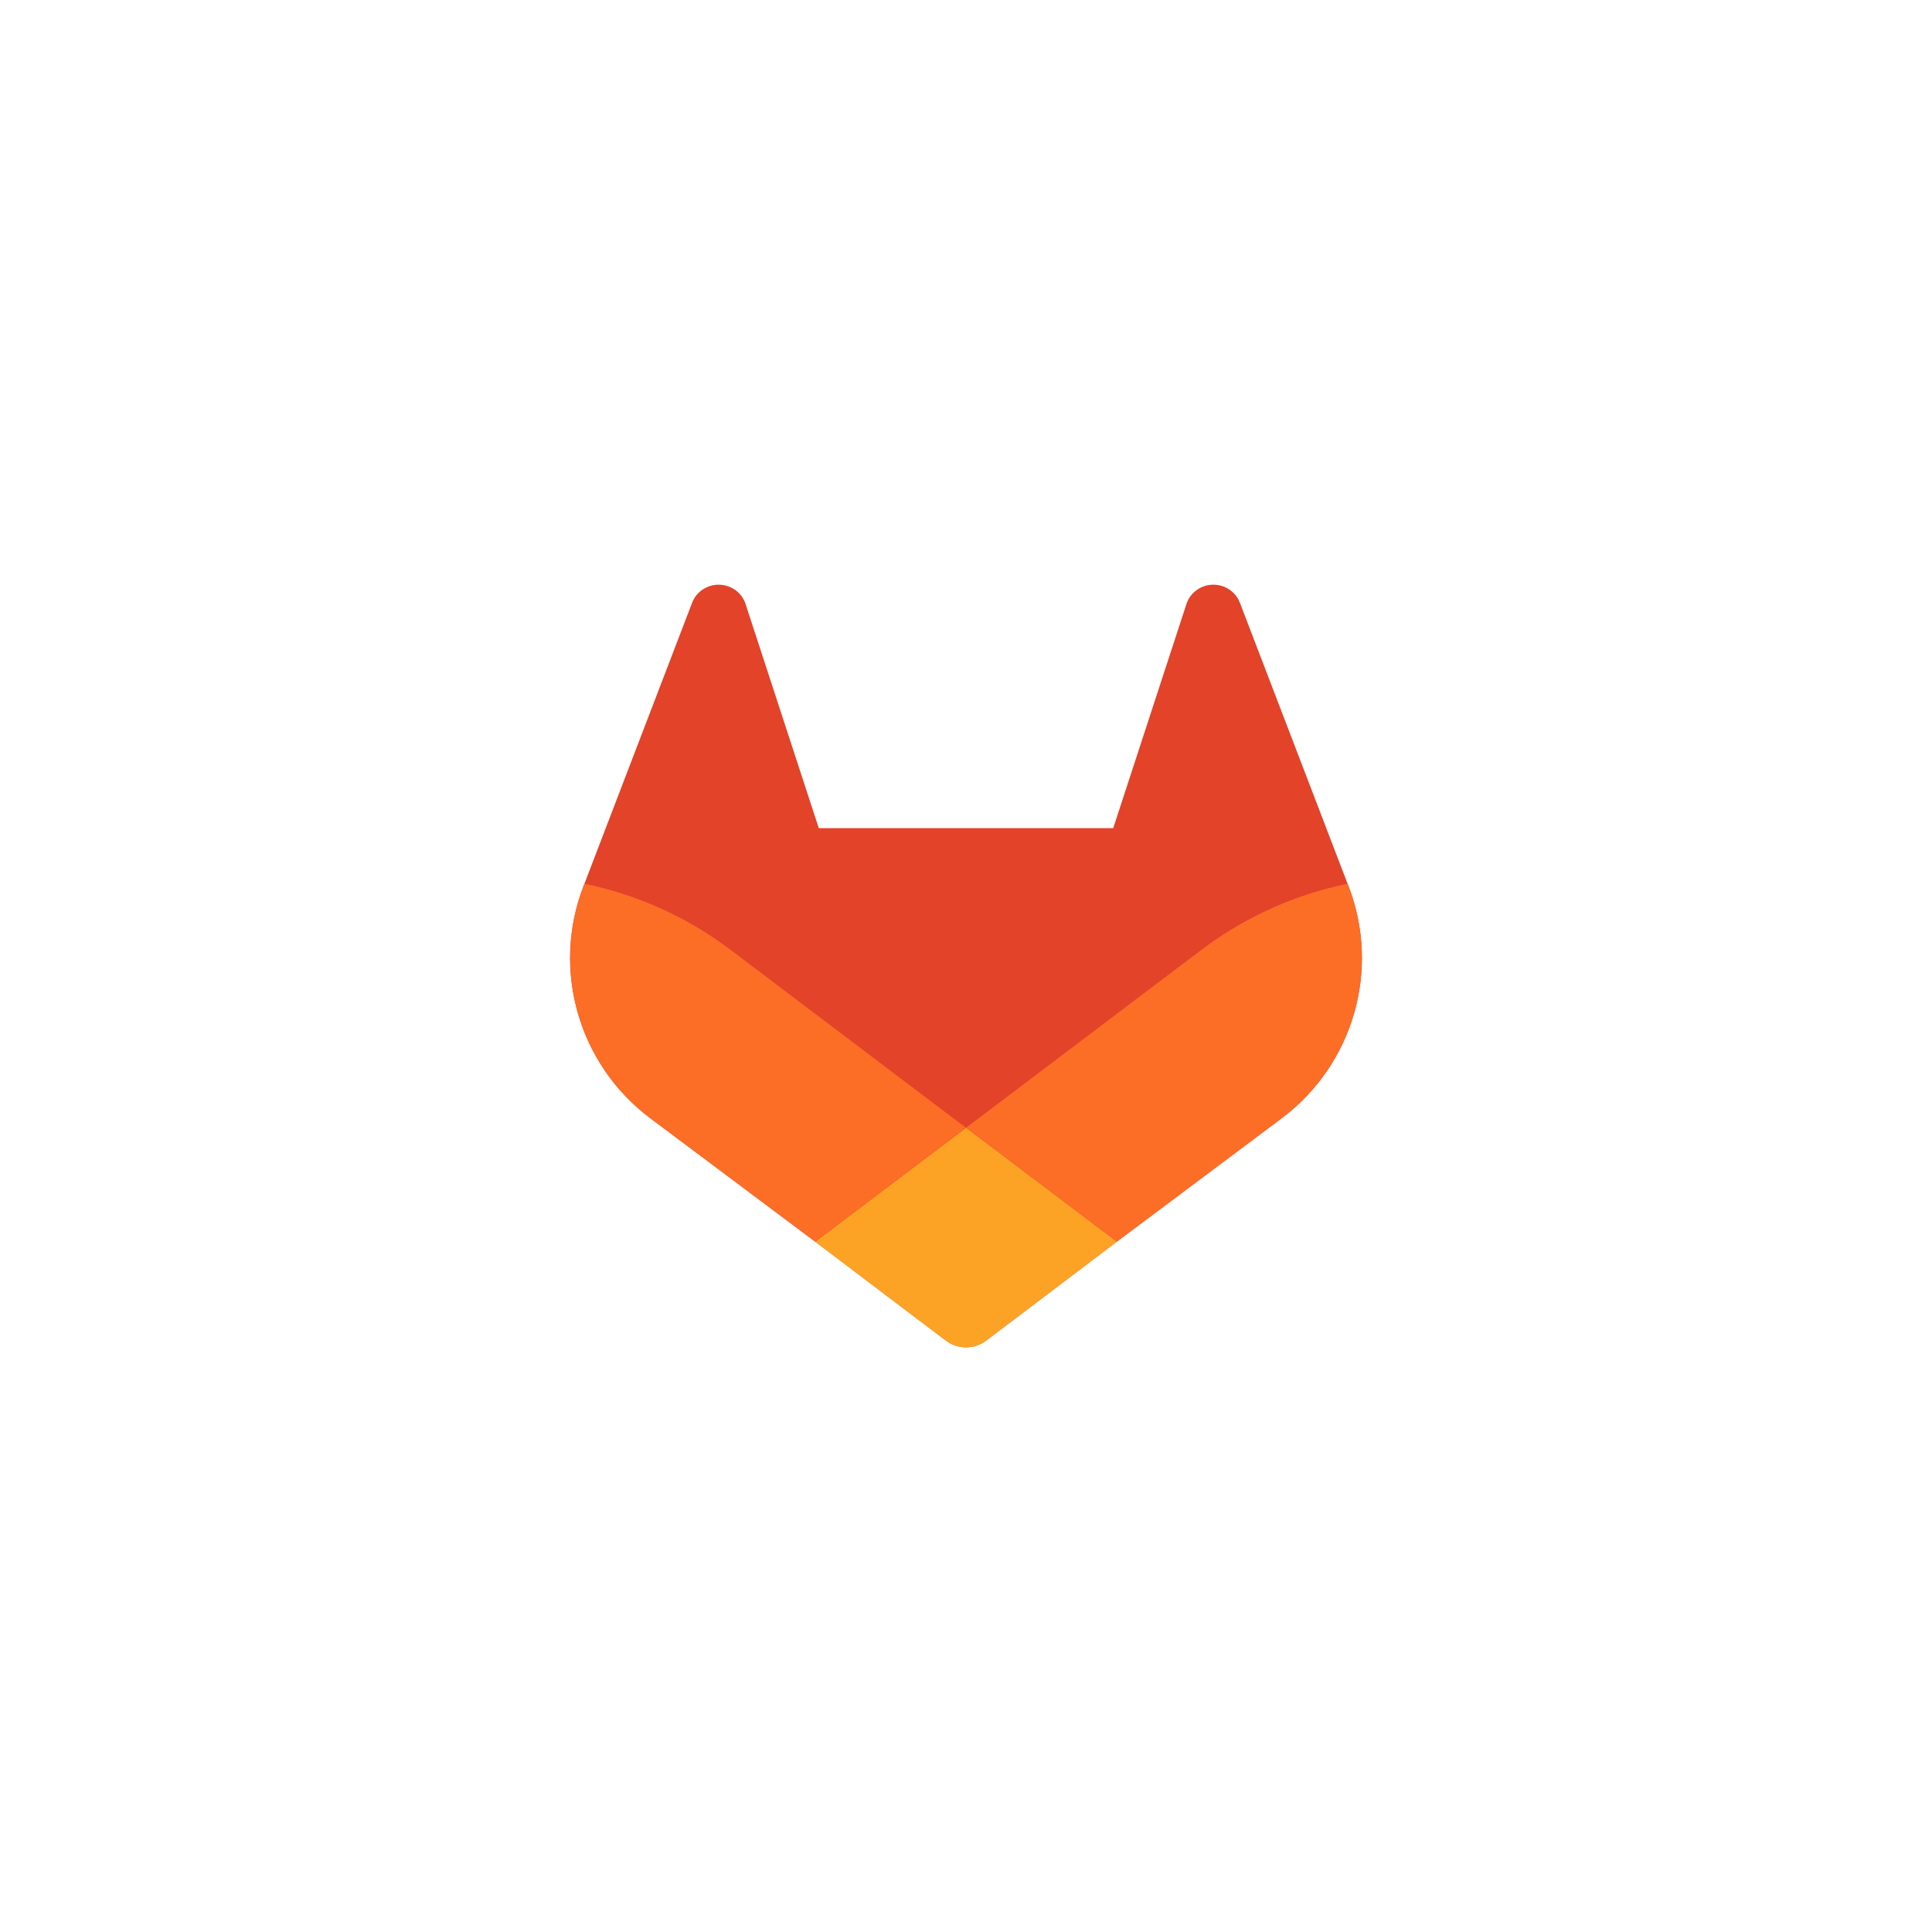
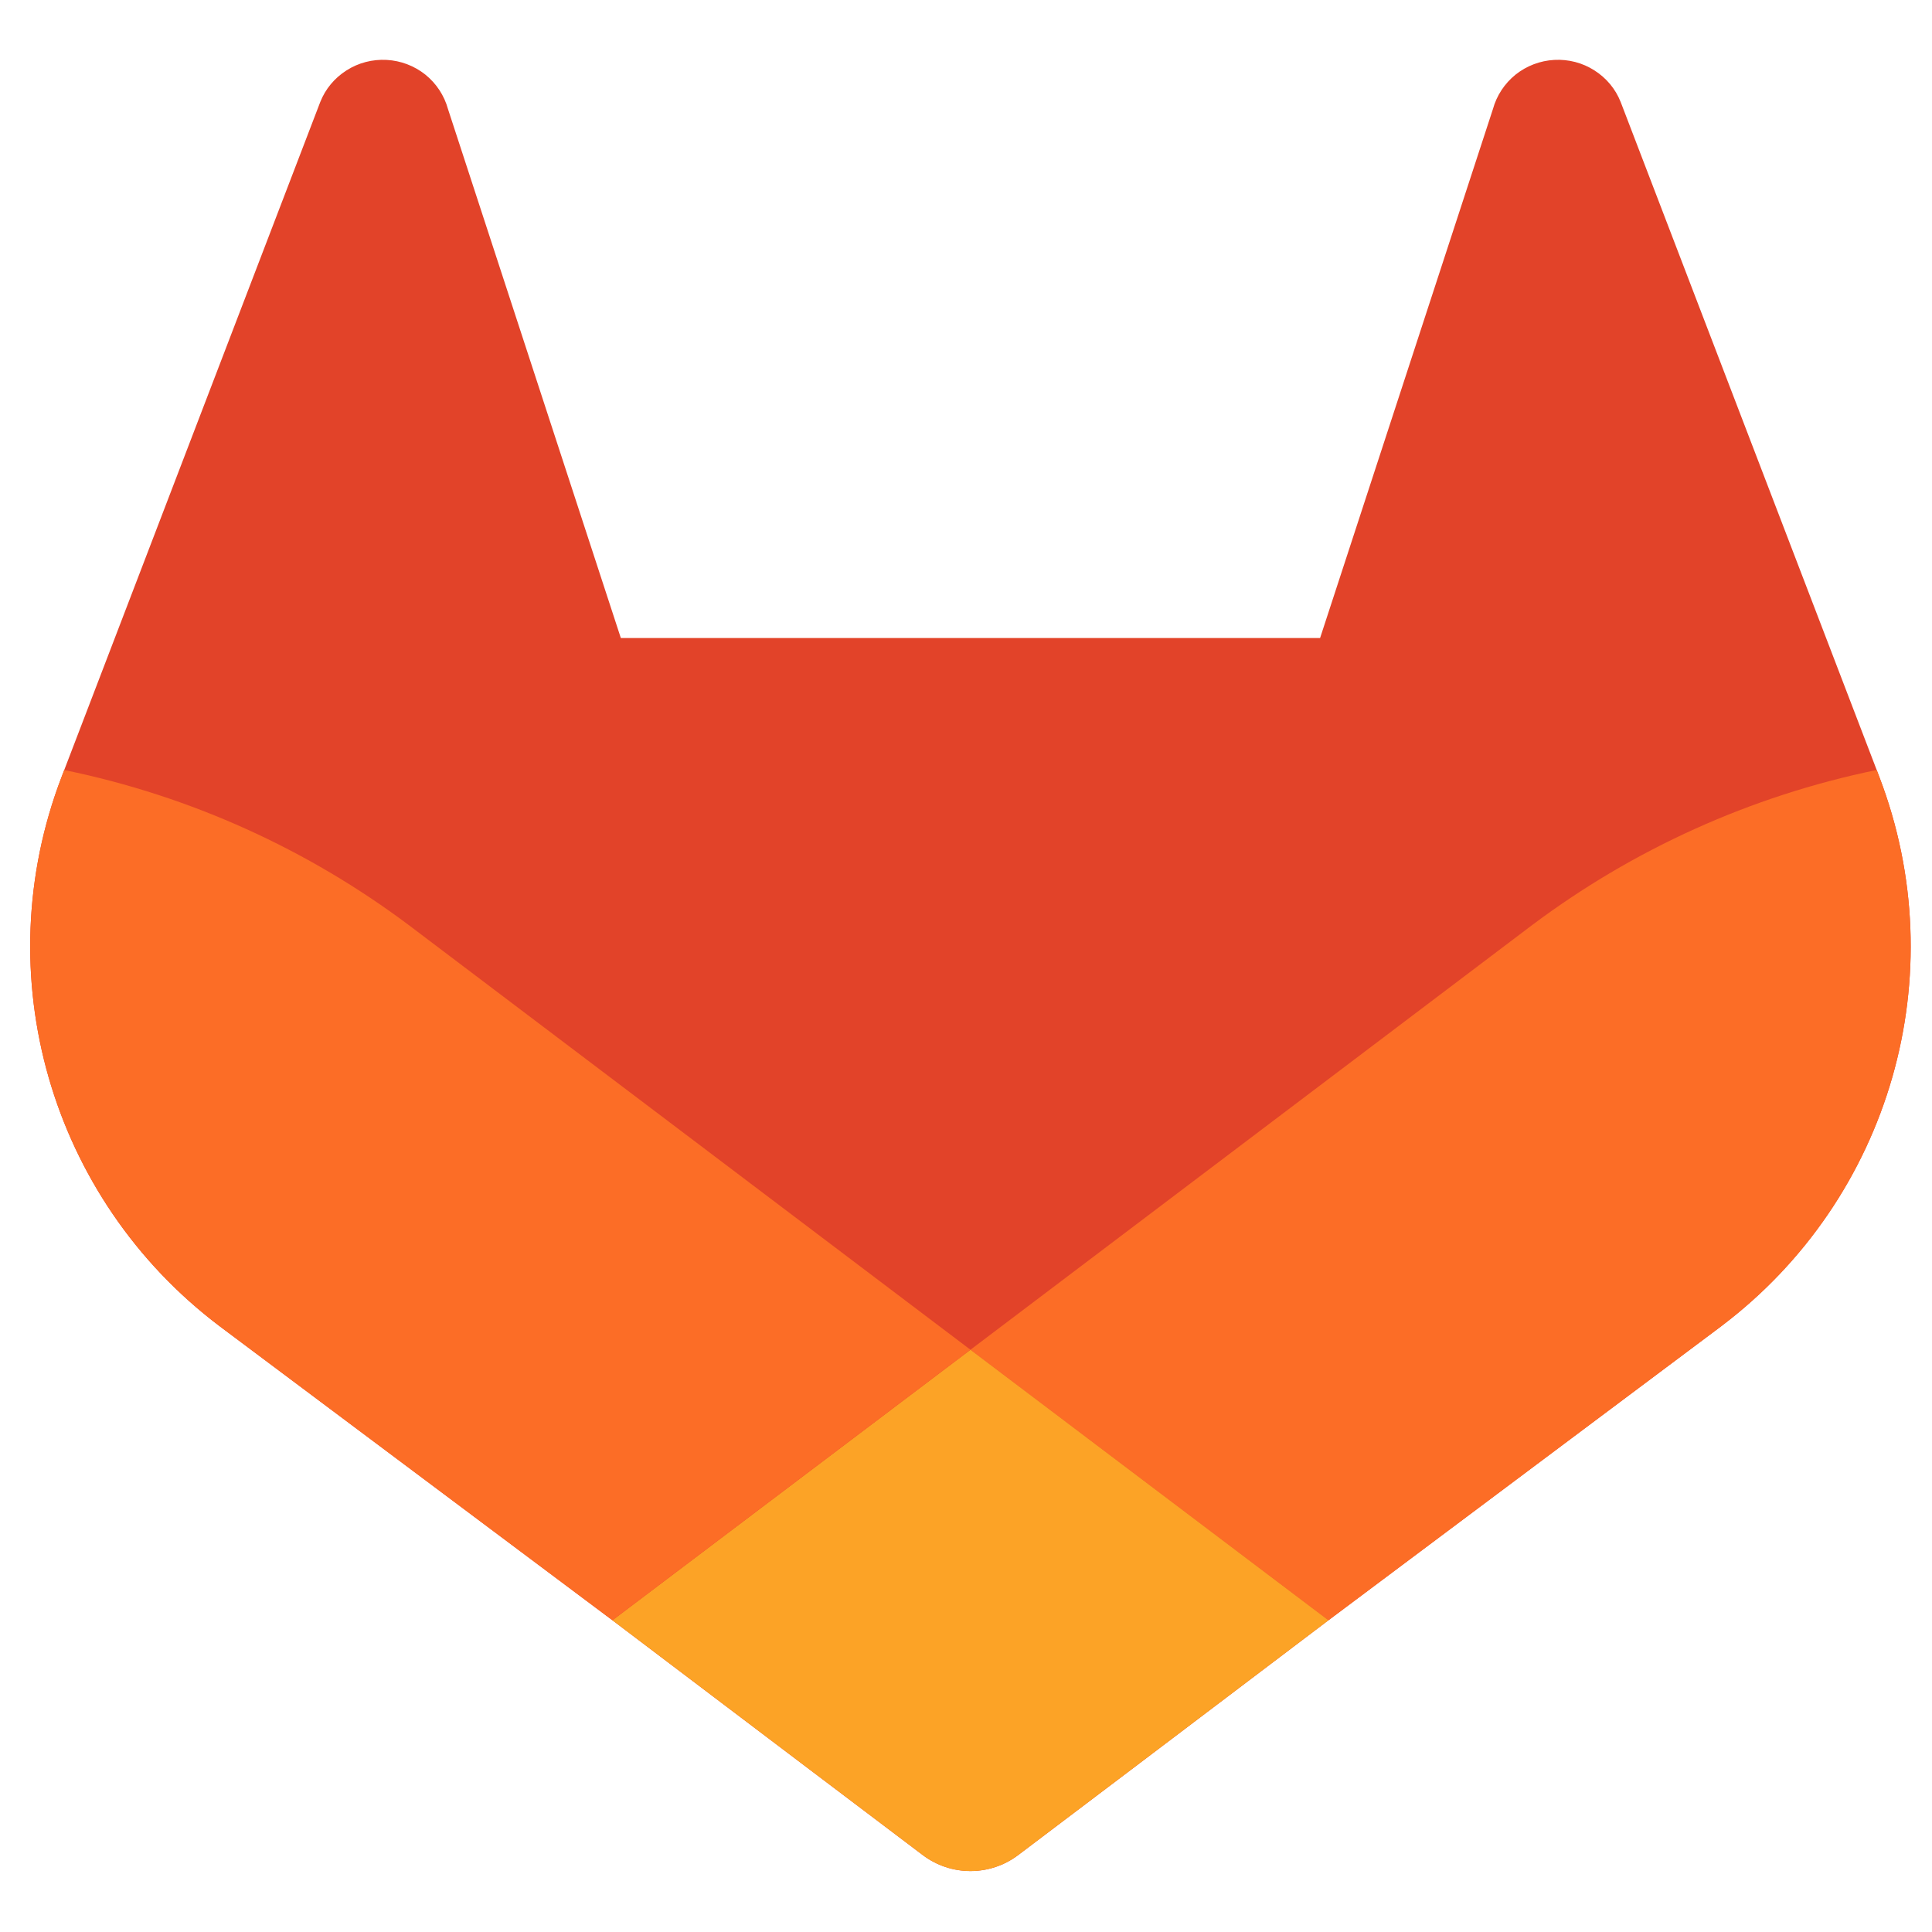
- <svg xmlns="http://www.w3.org/2000/svg" id="Layer_1" data-name="Layer 1" width="380" height="380" viewBox="0 0 380 380">
-   <defs>
-     <style>
+ <svg xmlns="http://www.w3.org/2000/svg" id="Layer_1" data-name="Layer 1" width="160" height="160" viewBox="0 0 160 160" version="1.1">
+   <defs id="defs4">
+     <style id="style2">
      .cls-1 {
        fill: #fca326;
      }

      .cls-2 {
        fill: #fc6d26;
      }

      .cls-3 {
        fill: #e24329;
      }
    </style>
  </defs>
-   <path class="cls-3" d="M265.264,174.372l-.213-.558-21.199-55.309c-.424-1.084-1.185-1.996-2.177-2.627-.988-.634-2.147-.933-3.323-.87-1.169.062-2.292.489-3.208,1.218-.91.736-1.566,1.73-1.875,2.853l-14.313,43.807h-57.91l-14.313-43.807c-.309-1.123-.965-2.118-1.875-2.853-.916-.729-2.039-1.156-3.208-1.218-1.175-.062-2.335.236-3.323.87-.992.63-1.753,1.543-2.177,2.627l-21.199,55.312-.213.555c-6.282,16.385-.929,34.908,13.059,45.488.026.016.049.036.076.056l.187.141,32.291,24.174,15.972,12.09,9.72,7.349c2.341,1.773,5.579,1.773,7.92,0l9.719-7.349,15.968-12.09,32.481-24.315c.03-.023.056-.043.085-.066,13.978-10.58,19.327-29.096,13.049-45.478Z" />
-   <path class="cls-2" d="M265.264,174.372l-.213-.558c-10.517,2.161-20.204,6.61-28.498,12.816-.135.099-25.205,19.058-46.552,35.197,15.85,11.985,29.648,22.404,29.648,22.404l32.481-24.315c.03-.023.056-.043.085-.066,13.978-10.58,19.327-29.096,13.049-45.478Z" />
-   <path class="cls-1" d="M160.35,244.231l15.972,12.09,9.72,7.349c2.341,1.773,5.579,1.773,7.92,0l9.719-7.349,15.968-12.09s-13.798-10.419-29.648-22.404c-15.853,11.985-29.651,22.404-29.651,22.404Z" />
-   <path class="cls-2" d="M143.446,186.63c-8.291-6.203-17.974-10.655-28.495-12.813l-.213.555c-6.282,16.385-.929,34.908,13.059,45.488.026.016.049.036.076.056l.187.141,32.291,24.174s13.798-10.419,29.651-22.404c-21.347-16.139-46.42-35.098-46.555-35.197Z" />
+   <path class="cls-3" d="m 155.633,64.325 -0.213,-0.558 -21.199,-55.309 c -0.424,-1.084 -1.185,-1.996 -2.177,-2.627 -0.988,-0.634 -2.147,-0.933 -3.323,-0.87 -1.169,0.062 -2.292,0.489 -3.208,1.218 -0.91,0.736 -1.566,1.73 -1.875,2.853 L 109.324,52.839 H 51.415 L 37.101,9.032 c -0.309,-1.123 -0.965,-2.118 -1.875,-2.853 -0.916,-0.729 -2.039,-1.156 -3.208,-1.218 -1.175,-0.062 -2.335,0.236 -3.323,0.87 -0.992,0.63 -1.753,1.543 -2.177,2.627 L 5.319,63.77 l -0.213,0.555 c -6.282,16.385 -0.929,34.908 13.059,45.488 0.026,0.016 0.049,0.036 0.075,0.056 l 0.187,0.141 32.291,24.174 15.972,12.09 9.72,7.349 c 2.341,1.773 5.579,1.773 7.92,0 l 9.719,-7.349 15.968,-12.09 32.481,-24.315 c 0.03,-0.023 0.056,-0.043 0.085,-0.066 13.978,-10.58 19.327,-29.096 13.049,-45.478 z" id="path6" />
+   <path class="cls-2" d="m 155.633,64.325 -0.213,-0.558 c -10.517,2.161 -20.204,6.61 -28.498,12.816 -0.135,0.099 -25.205,19.058 -46.552,35.197 15.85,11.985 29.648,22.404 29.648,22.404 l 32.481,-24.315 c 0.03,-0.023 0.056,-0.043 0.085,-0.066 13.978,-10.58 19.327,-29.096 13.049,-45.478 z" id="path8" />
+   <path class="cls-1" d="m 50.718,134.184 15.972,12.09 9.72,7.349 c 2.341,1.773 5.579,1.773 7.92,0 l 9.719,-7.349 15.968,-12.09 c 0,0 -13.798,-10.419 -29.648,-22.404 -15.853,11.985 -29.651,22.404 -29.651,22.404 z" id="path10" />
+   <path class="cls-2" d="m 33.814,76.583 c -8.291,-6.203 -17.974,-10.655 -28.495,-12.813 l -0.213,0.555 c -6.282,16.385 -0.929,34.908 13.059,45.488 0.026,0.016 0.049,0.036 0.075,0.056 l 0.187,0.141 32.291,24.174 c 0,0 13.798,-10.419 29.651,-22.404 C 59.023,95.641 33.949,76.681 33.814,76.583 Z" id="path12" />
</svg>
